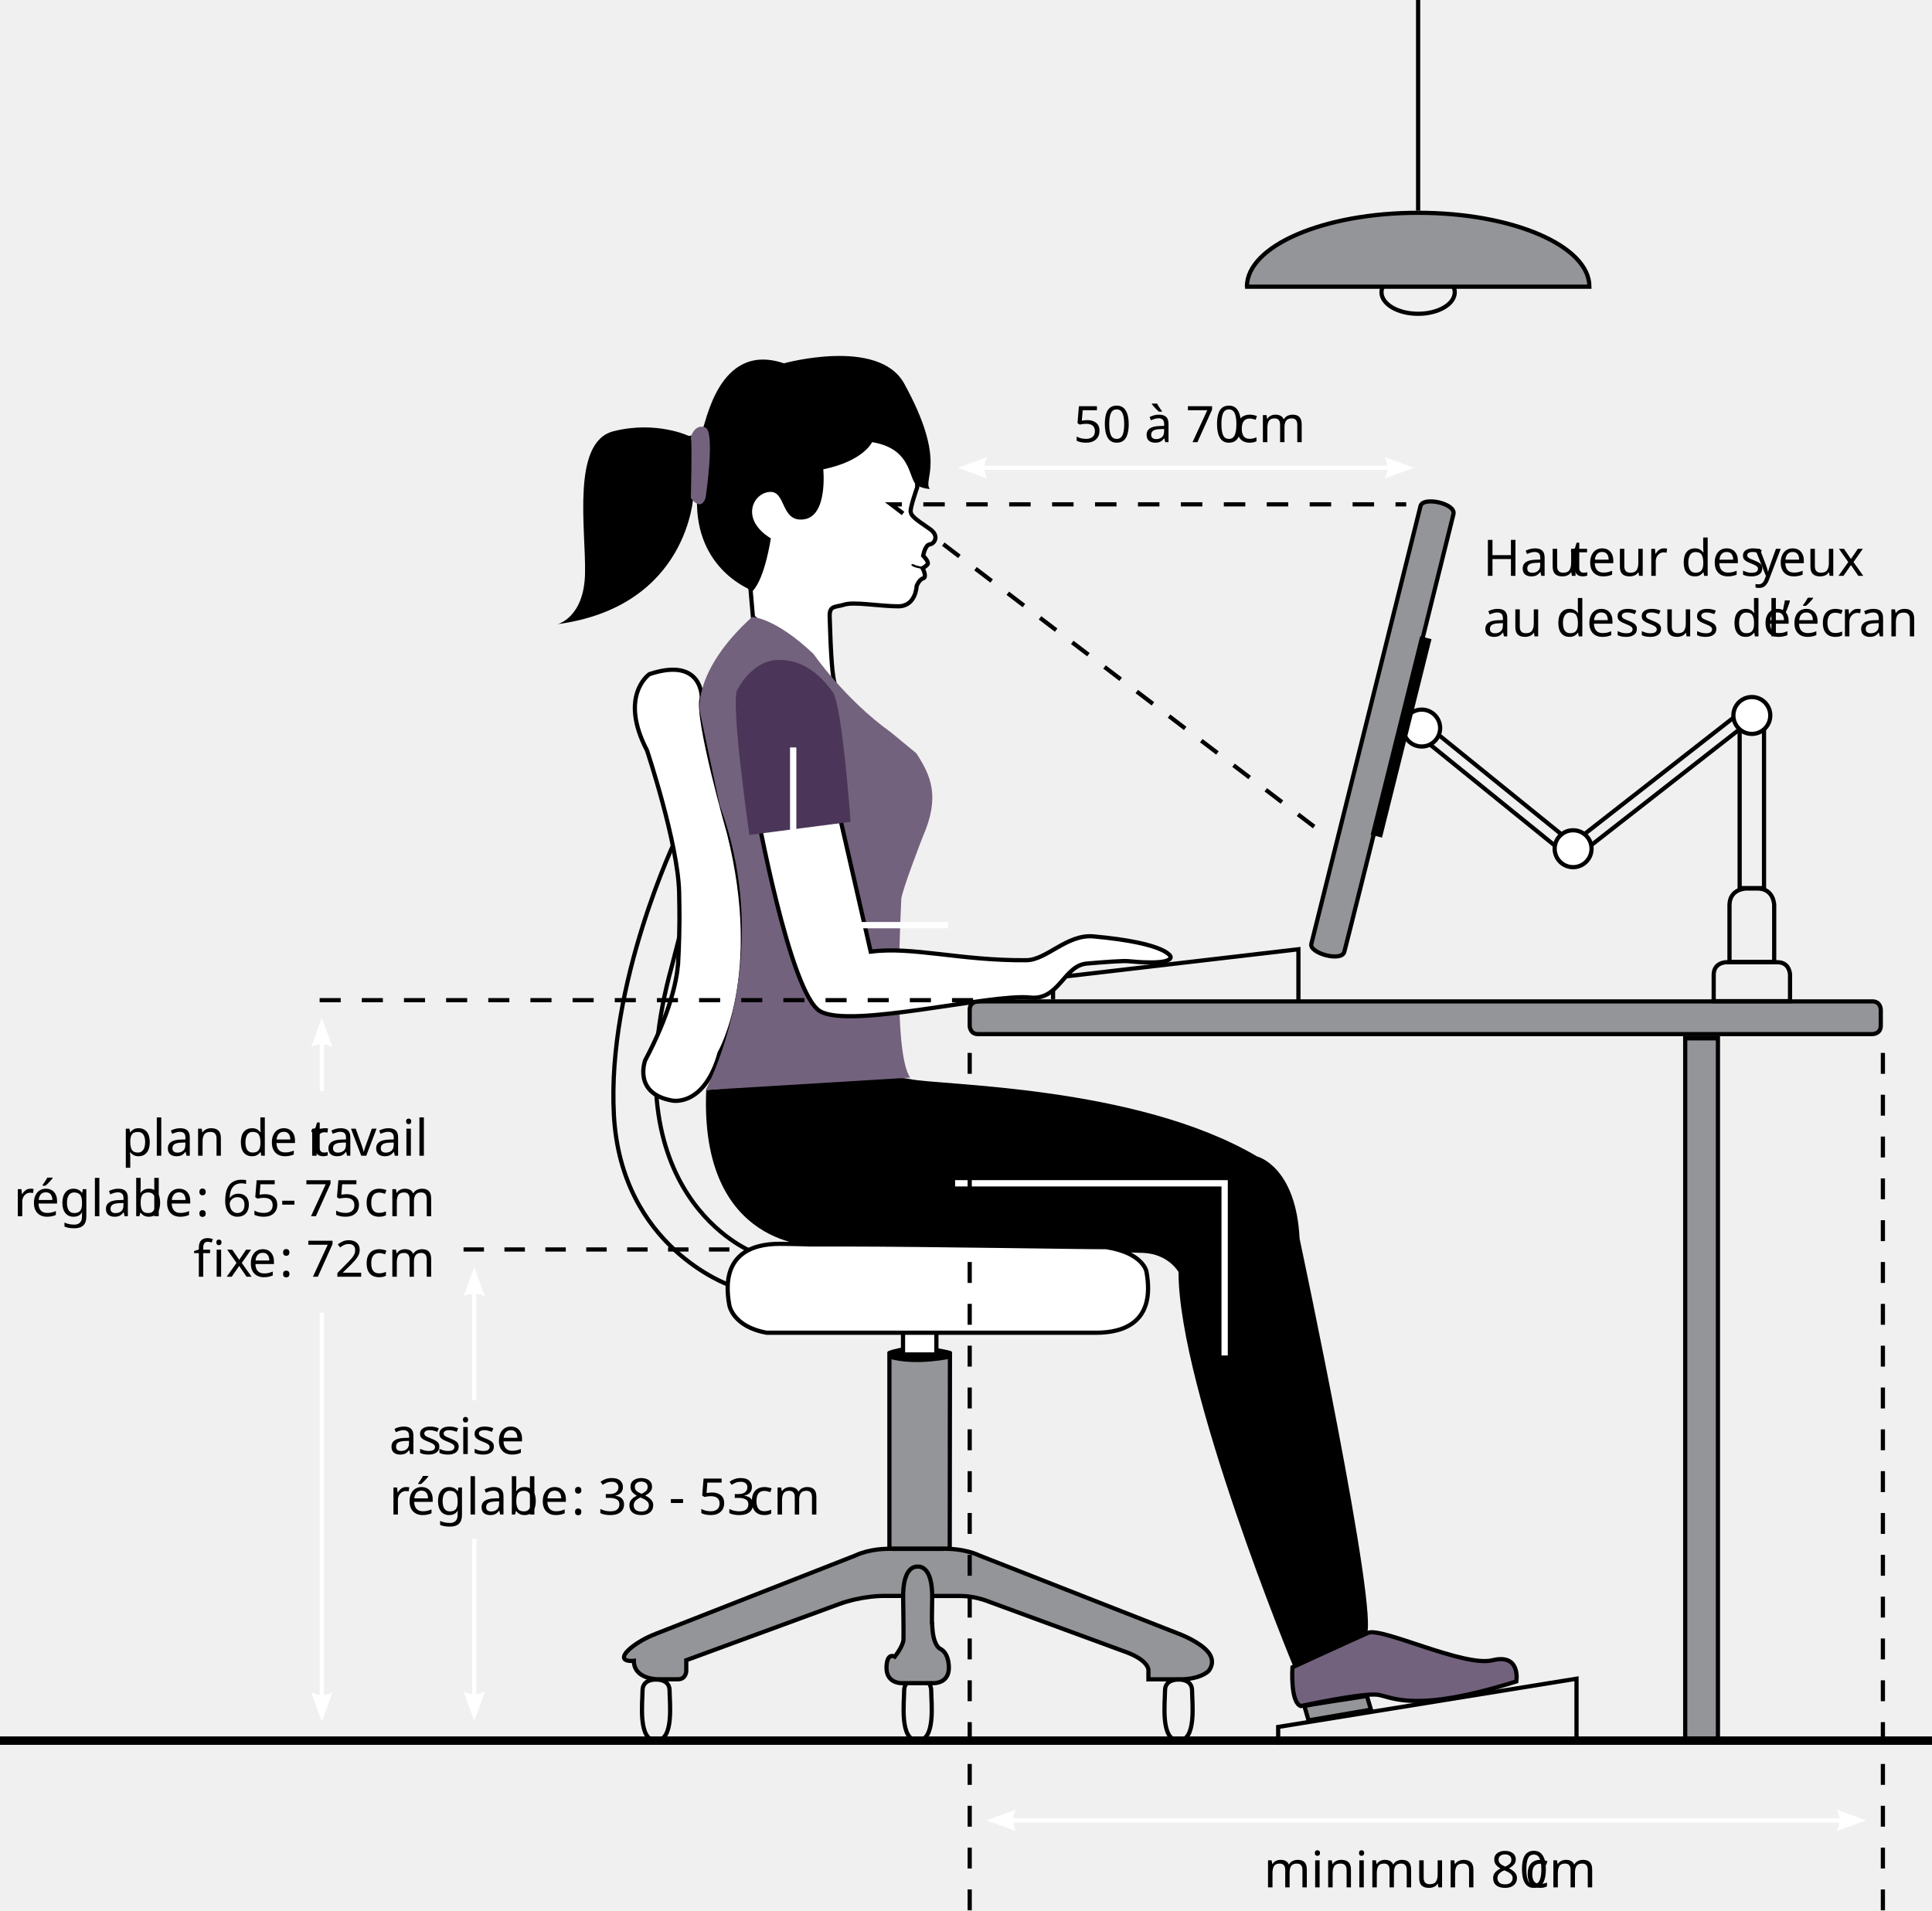
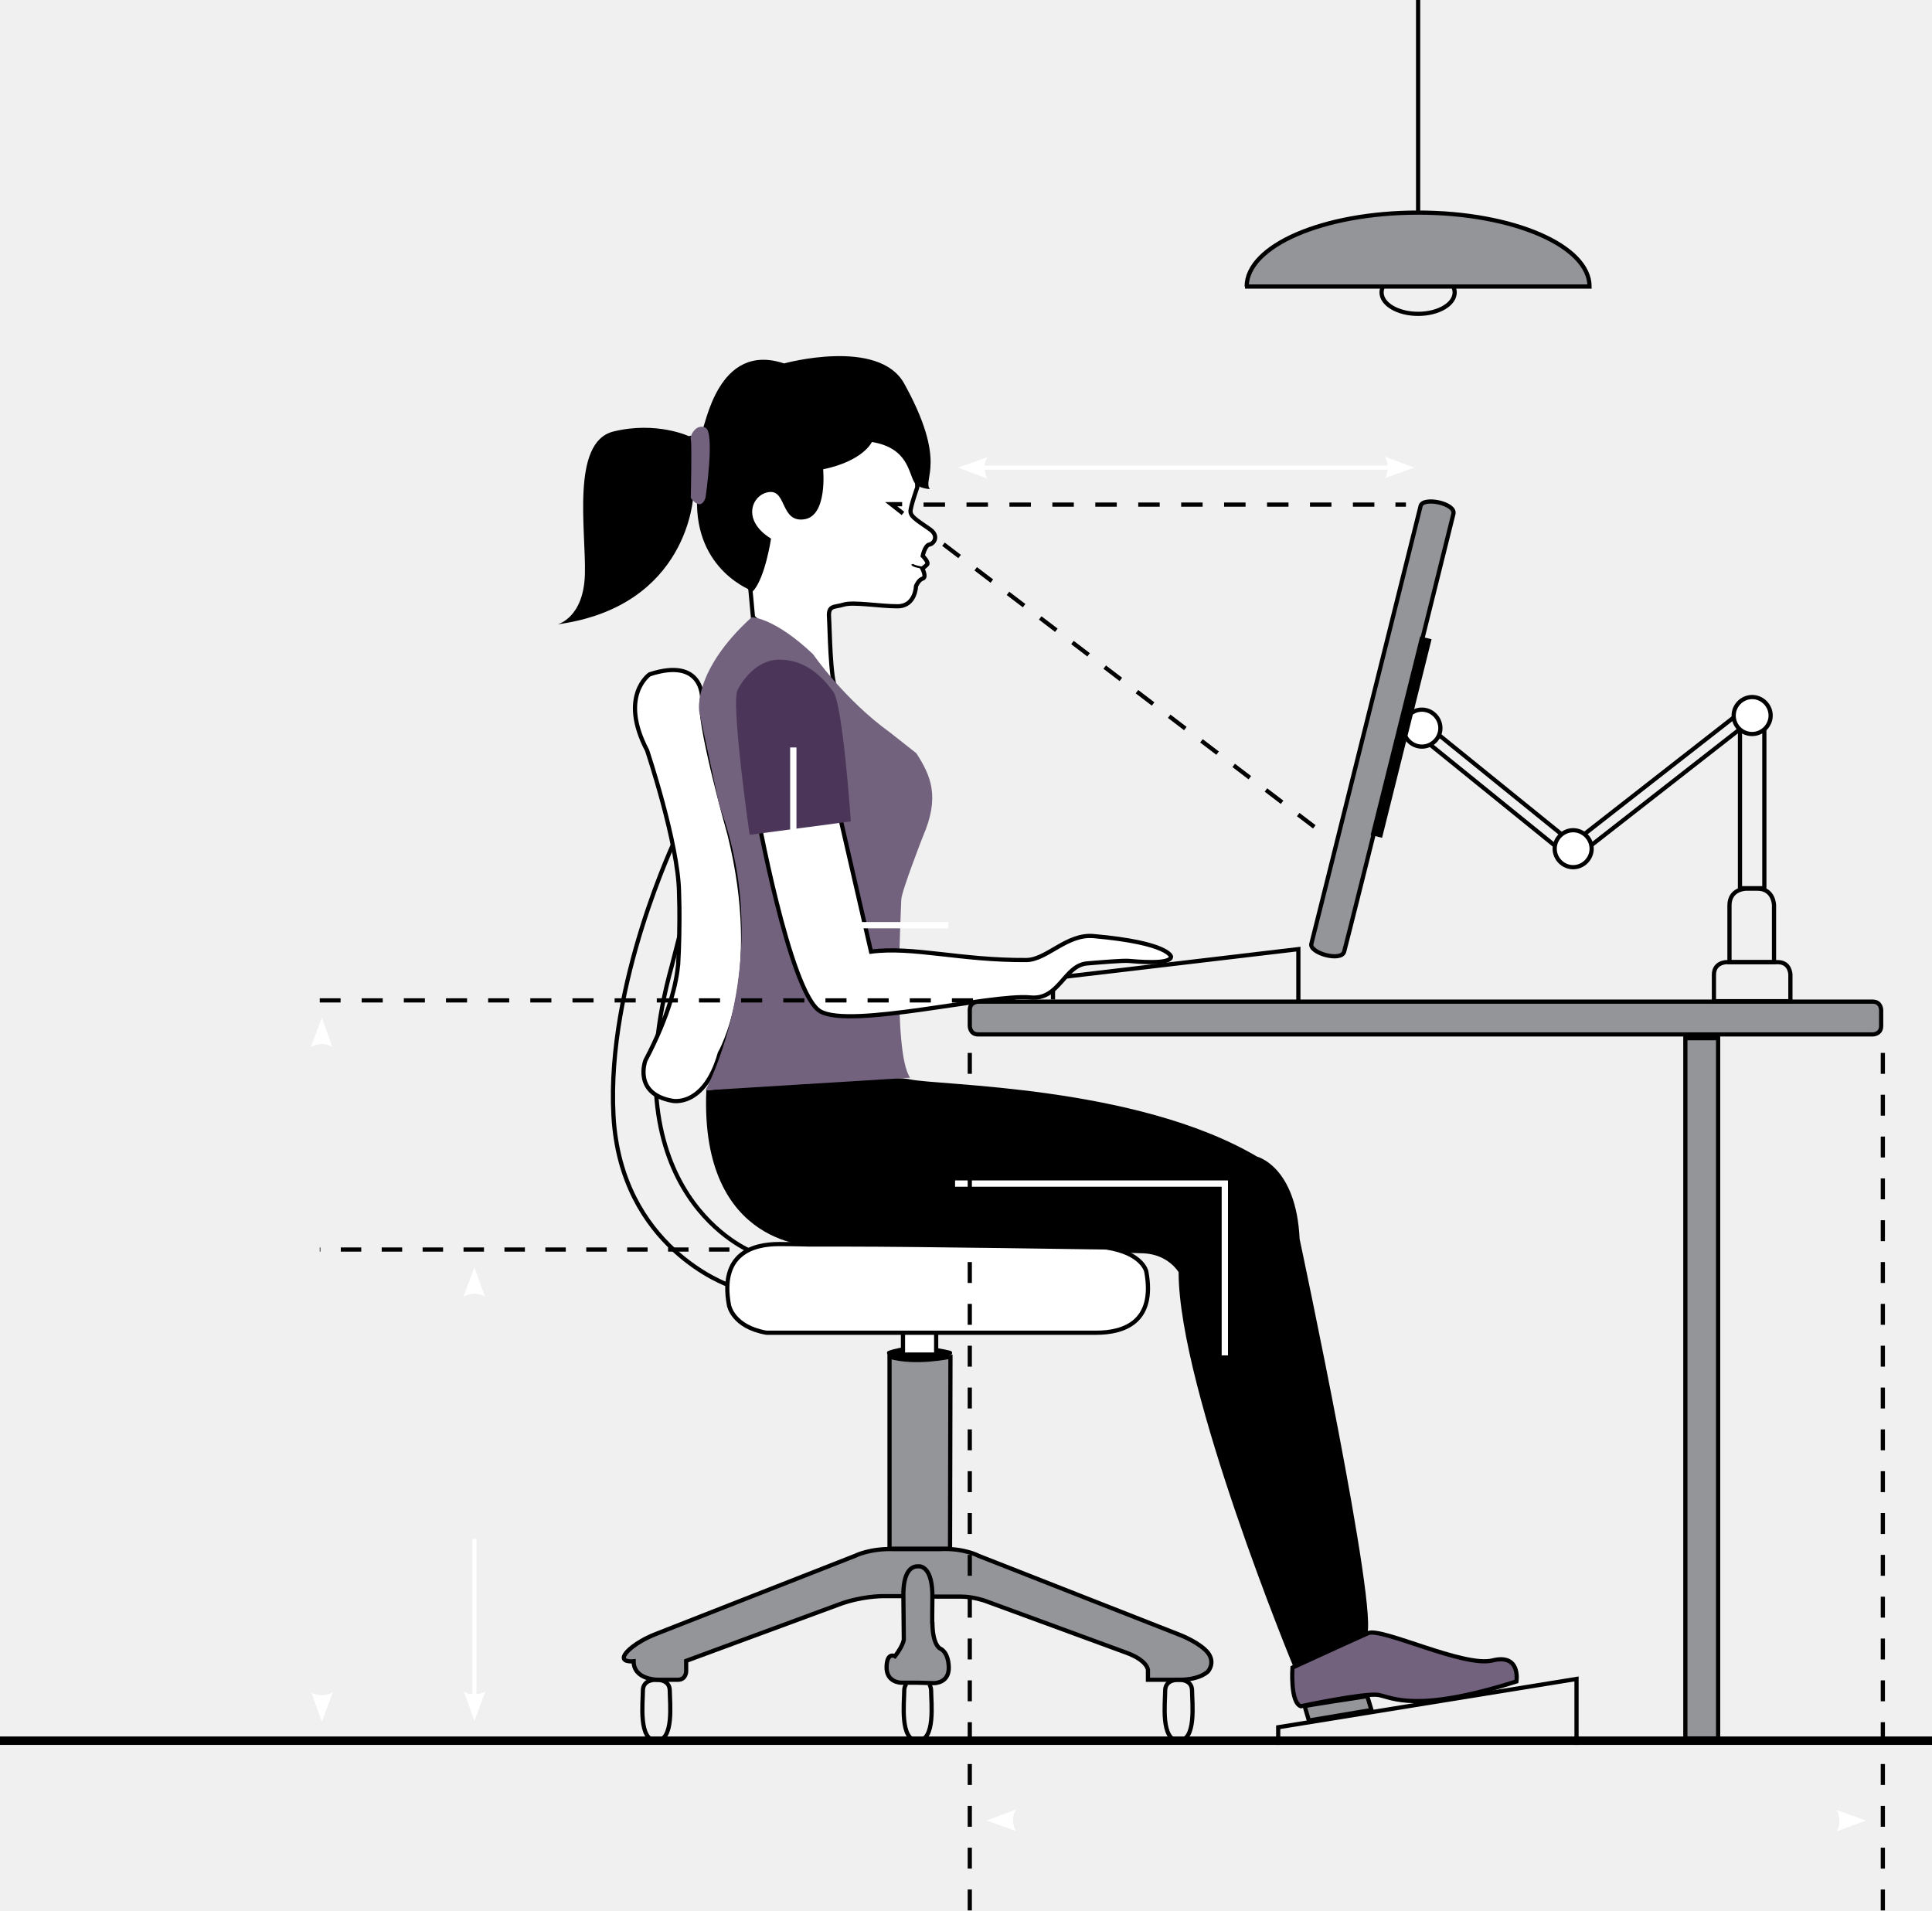
- <svg xmlns="http://www.w3.org/2000/svg" version="1.1" id="Calque_1" x="0px" y="0px" viewBox="0 0 459.84 454.71" style="enable-background:new 0 0 459.84 454.71;" xml:space="preserve">
+ <svg xmlns="http://www.w3.org/2000/svg" version="1.1" id="Calque_1" x="0px" y="0px" viewBox="0 0 459.8 454.7" style="enable-background:new 0 0 459.8 454.7;" xml:space="preserve">
  <style type="text/css">
	.st0{fill:#939598;}
	.st1{fill:none;stroke:#000000;}
	.st2{fill:none;stroke:#000000;stroke-linecap:round;stroke-linejoin:round;}
	.st3{fill:#FFFFFF;}
	.st4{fill:#73627D;}
	.st5{fill:none;stroke:#000000;stroke-width:2;}
	.st6{fill:#4B3659;}
	.st7{fill:none;stroke:#000000;stroke-width:0.5;}
	.st8{font-family:'Signika-Regular';}
	.st9{font-size:12px;}
	.st10{fill:none;stroke:#FFFFFF;stroke-width:1.5;}
	.st11{fill:none;stroke:#000000;stroke-dasharray:5.017,5.017;}
	.st12{fill:none;stroke:#000000;stroke-dasharray:4.978,4.978;}
	.st13{fill:none;stroke:#000000;stroke-dasharray:4.868,4.868;}
	.st14{fill:none;stroke:#FFFFFF;}
	.st15{fill:none;stroke:#000000;stroke-dasharray:4.825,4.825;}
	.st16{fill:none;stroke:#000000;stroke-dasharray:5.109,5.109;}
</style>
  <g>
-     <path class="st0" d="M214.93,379.88h-4.96c0,0-4.96,0-10.28,1.95l-36.35,13.35v2.54c0,0,0,2-2,2h-4.8c0,0-5.67,0-5.67-4.39   c0,0-3.68,0.42-1.84-1.98c0,0,1.84-2.41,7.12-4.48l47.45-18.62c0,0,3.54-1.84,9.21-1.56h5.53h5.53c5.67-0.28,9.21,1.56,9.21,1.56   l48.07,18.87c0,0,4.65,1.83,6.5,4.24c1.84,2.41,0,4.39,0,4.39s-1.84,1.98-6.84,1.98h-7.47v-2.27c0,0,0-2.27-5.32-4.22l-33.53-12.32   c0,0-2.82-1.03-5.82-1.03h-6.81" />
-     <path class="st1" d="M214.93,379.88h-4.96c0,0-4.96,0-10.28,1.95l-36.35,13.35v2.54c0,0,0,2-2,2h-4.8c0,0-5.67,0-5.67-4.39   c0,0-3.68,0.42-1.84-1.98c0,0,1.84-2.41,7.12-4.48l47.45-18.62c0,0,3.54-1.84,9.21-1.56h5.53h5.53c5.67-0.28,9.21,1.56,9.21,1.56   l48.07,18.87c0,0,4.65,1.83,6.5,4.24c1.84,2.41,0,4.39,0,4.39s-1.84,1.98-6.84,1.98h-7.47v-2.27c0,0,0-2.27-5.32-4.22l-33.53-12.32   c0,0-2.82-1.03-5.82-1.03h-6.81" />
-     <path class="st1" d="M159.37,402.41c0,2.83,1.13,11.91-3.22,11.91c-4.35,0-3.22-9.07-3.22-11.91s3.22-2.62,3.22-2.62   S159.37,399.58,159.37,402.41z" />
-     <path class="st1" d="M277.29,402.41c0,2.83-1.13,11.91,3.22,11.91c4.35,0,3.22-9.07,3.22-11.91s-3.22-2.62-3.22-2.62   S277.29,399.58,277.29,402.41z" />
-     <path class="st0" d="M222.3,400.64c0.28,0,3.61-0.07,3.54-3.76c-0.07-3.68-2.02-4.39-2.02-4.39s-1.95-0.71-1.95-6.38   c0,0-0.14,2.83,0-5.67c0.12-7.31-2.69-7.6-3.48-7.54c-0.87-0.04-3.55,0.4-3.43,7.54c0.14,8.5,0.07,9.92,0.07,9.92   s-0.07,1.42-2.05,3.97c0,0-1.91-1.13-1.98,2.55c-0.07,3.68,3.26,3.76,3.54,3.76h3.88H222.3z" />
-     <path class="st1" d="M222.3,400.64c0.28,0,3.61-0.07,3.54-3.76c-0.07-3.68-2.02-4.39-2.02-4.39s-1.95-0.71-1.95-6.38   c0,0-0.14,2.83,0-5.67c0.12-7.31-2.69-7.6-3.48-7.54c-0.87-0.04-3.55,0.4-3.43,7.54c0.14,8.5,0.07,9.92,0.07,9.92   s-0.07,1.42-2.05,3.97c0,0-1.91-1.13-1.98,2.55c-0.07,3.68,3.26,3.76,3.54,3.76h3.88H222.3z" />
-     <path class="st1" d="M215.69,400.82c-0.3,0.38-0.49,0.89-0.49,1.59c0,2.83-1.13,11.91,3.22,11.91c4.35,0,3.22-9.07,3.22-11.91   c0-0.62-0.16-1.1-0.4-1.46" />
-     <path class="st0" d="M211.69,322.9v45.71h14.36l0.05-45.71C226.1,322.9,217.93,324.73,211.69,322.9" />
-     <path class="st1" d="M211.69,322.9v45.71h14.36l0.05-45.71C226.1,322.9,217.93,324.73,211.69,322.9z" />
-     <path d="M226.13,322.05c0,0-8.22,2.33-14.46,0C217.91,319.72,226.13,322.05,226.13,322.05" />
-     <path class="st2" d="M226.13,322.05c0,0-8.22,2.33-14.46,0C217.91,319.72,226.13,322.05,226.13,322.05z" />
+     <path class="st0" d="M214.9,379.9h-5c0,0-5,0-10.3,2l-36.3,13.4v2.5c0,0,0,2-2,2h-4.8c0,0-5.7,0-5.7-4.4c0,0-3.7,0.4-1.8-2   c0,0,1.8-2.4,7.1-4.5l47.4-18.6c0,0,3.5-1.8,9.2-1.6h5.5h5.5c5.7-0.3,9.2,1.6,9.2,1.6l48.1,18.9c0,0,4.6,1.8,6.5,4.2   c1.8,2.4,0,4.4,0,4.4s-1.8,2-6.8,2h-7.5v-2.3c0,0,0-2.3-5.3-4.2l-33.5-12.3c0,0-2.8-1-5.8-1h-6.8" />
+     <path class="st1" d="M214.9,379.9h-5c0,0-5,0-10.3,2l-36.3,13.4v2.5c0,0,0,2-2,2h-4.8c0,0-5.7,0-5.7-4.4c0,0-3.7,0.4-1.8-2   c0,0,1.8-2.4,7.1-4.5l47.4-18.6c0,0,3.5-1.8,9.2-1.6h5.5h5.5c5.7-0.3,9.2,1.6,9.2,1.6l48.1,18.9c0,0,4.6,1.8,6.5,4.2   c1.8,2.4,0,4.4,0,4.4s-1.8,2-6.8,2h-7.5v-2.3c0,0,0-2.3-5.3-4.2l-33.5-12.3c0,0-2.8-1-5.8-1h-6.8" />
+     <path class="st1" d="M159.4,402.4c0,2.8,1.1,11.9-3.2,11.9s-3.2-9.1-3.2-11.9s3.2-2.6,3.2-2.6S159.4,399.6,159.4,402.4z" />
+     <path class="st1" d="M277.3,402.4c0,2.8-1.1,11.9,3.2,11.9s3.2-9.1,3.2-11.9s-3.2-2.6-3.2-2.6S277.3,399.6,277.3,402.4z" />
+     <path class="st0" d="M222.3,400.6c0.3,0,3.6-0.1,3.5-3.8c-0.1-3.7-2-4.4-2-4.4s-1.9-0.7-1.9-6.4c0,0-0.1,2.8,0-5.7   c0.1-7.3-2.7-7.6-3.5-7.5c-0.9,0-3.6,0.4-3.4,7.5c0.1,8.5,0.1,9.9,0.1,9.9s-0.1,1.4-2.1,4c0,0-1.9-1.1-2,2.5   c-0.1,3.7,3.3,3.8,3.5,3.8h3.9L222.3,400.6L222.3,400.6z" />
+     <path class="st1" d="M222.3,400.6c0.3,0,3.6-0.1,3.5-3.8c-0.1-3.7-2-4.4-2-4.4s-1.9-0.7-1.9-6.4c0,0-0.1,2.8,0-5.7   c0.1-7.3-2.7-7.6-3.5-7.5c-0.9,0-3.6,0.4-3.4,7.5c0.1,8.5,0.1,9.9,0.1,9.9s-0.1,1.4-2.1,4c0,0-1.9-1.1-2,2.5   c-0.1,3.7,3.3,3.8,3.5,3.8h3.9L222.3,400.6L222.3,400.6z" />
+     <path class="st1" d="M215.7,400.8c-0.3,0.4-0.5,0.9-0.5,1.6c0,2.8-1.1,11.9,3.2,11.9s3.2-9.1,3.2-11.9c0-0.6-0.2-1.1-0.4-1.5" />
+     <path class="st0" d="M211.7,322.9v45.7h14.4l0.1-45.7C226.1,322.9,217.9,324.7,211.7,322.9" />
+     <path class="st1" d="M211.7,322.9v45.7h14.4l0.1-45.7C226.1,322.9,217.9,324.7,211.7,322.9z" />
+     <path d="M226.1,322c0,0-8.2,2.3-14.5,0C217.9,319.7,226.1,322,226.1,322" />
+     <path class="st2" d="M226.1,322c0,0-8.2,2.3-14.5,0C217.9,319.7,226.1,322,226.1,322z" />
  </g>
-   <rect x="214.93" y="311.21" class="st3" width="7.94" height="11.19" />
-   <rect x="214.93" y="311.21" class="st1" width="7.94" height="11.19" />
+   <rect x="214.9" y="311.2" class="st3" width="7.9" height="11.2" />
+   <rect x="214.9" y="311.2" class="st1" width="7.9" height="11.2" />
  <g>
-     <path class="st1" d="M178.93,297.91c0,0-34.17-13.42-18.99-68.07l4.02-15.62L161,199.44c0,0-16.64,34.64-14.88,66.06   c1.76,31.42,27.49,40.39,27.49,40.39S181.54,307.31,178.93,297.91z" />
-     <path class="st3" d="M161.39,229.47c-0.37,4.27-1.99,11.89-7.83,22.92c0,0-2.98,7.87,6.38,9.57c0,0,7.65,1.71,11.34-11.34   c0,0,10.77-18.14,2.27-52.16c0,0-7.94-27.78-6.52-32.32c0,0,0.28-9.92-12.47-5.67c0,0-7.37,5.1-0.57,18.14   c0,0,7.37,22.11,7.65,33.73c0.06,2.67,0.08,4.81,0.08,6.51C161.69,224.55,161.39,229.47,161.39,229.47" />
-     <path class="st1" d="M161.39,229.47c-0.37,4.27-1.99,11.89-7.83,22.92c0,0-2.98,7.87,6.38,9.57c0,0,7.65,1.71,11.34-11.34   c0,0,10.77-18.14,2.27-52.16c0,0-7.94-27.78-6.52-32.32c0,0,0.28-9.92-12.47-5.67c0,0-7.37,5.1-0.57,18.14   c0,0,7.37,22.11,7.65,33.73c0.06,2.67,0.08,4.81,0.08,6.51C161.69,224.55,161.39,229.47,161.39,229.47z" />
-     <path class="st3" d="M267.65,317.23" />
+     <path class="st1" d="M178.9,297.9c0,0-34.2-13.4-19-68.1l4-15.6l-3-14.8c0,0-16.6,34.6-14.9,66.1s27.5,40.4,27.5,40.4   S181.5,307.3,178.9,297.9z" />
+     <path class="st3" d="M161.4,229.5c-0.4,4.3-2,11.9-7.8,22.9c0,0-3,7.9,6.4,9.6c0,0,7.6,1.7,11.3-11.3c0,0,10.8-18.1,2.3-52.2   c0,0-7.9-27.8-6.5-32.3c0,0,0.3-9.9-12.5-5.7c0,0-7.4,5.1-0.6,18.1c0,0,7.4,22.1,7.6,33.7c0.1,2.7,0.1,4.8,0.1,6.5   C161.7,224.6,161.4,229.5,161.4,229.5" />
+     <path class="st1" d="M161.4,229.5c-0.4,4.3-2,11.9-7.8,22.9c0,0-3,7.9,6.4,9.6c0,0,7.6,1.7,11.3-11.3c0,0,10.8-18.1,2.3-52.2   c0,0-7.9-27.8-6.5-32.3c0,0,0.3-9.9-12.5-5.7c0,0-7.4,5.1-0.6,18.1c0,0,7.4,22.1,7.6,33.7c0.1,2.7,0.1,4.8,0.1,6.5   C161.7,224.6,161.4,229.5,161.4,229.5z" />
+     <path class="st3" d="M267.6,317.2" />
  </g>
-   <path class="st1" d="M267.65,317.23" />
+   <path class="st1" d="M267.6,317.2" />
  <g>
-     <path class="st3" d="M179.21,146.87l-0.57-6.52c0,0-12.19-48.19,25.79-46.2l3.68,8.79c0,0,10.2,1.13,10.2,13.04   c0,0-1.7,4.82-1.56,5.81c0.14,0.99,0.8,1.56,4.54,4.11c2.37,1.62,1.13,3.54,0,3.68c-1.13,0.14-1.56,2.69-1.56,2.69   s1.56,1.56,0.99,2.13c-0.57,0.57-1.13,0.85-1.13,0.85s1.13,2.13,0.14,2.41c-0.99,0.28-1.56,1.84-1.56,1.84s-0.14,4.82-4.39,4.82   c-4.25,0-10.49-1.13-12.76-0.42c-2.27,0.71-3.68,0.14-3.54,2.98c0.14,2.84,0.28,14.88,1.56,16.87c1.27,1.98-10.91-9.21-10.91-9.21   L179.21,146.87z" />
-     <path class="st1" d="M179.21,146.87l-0.57-6.52c0,0-12.19-48.19,25.79-46.2l3.68,8.79c0,0,10.2,1.13,10.2,13.04   c0,0-1.7,4.82-1.56,5.81c0.14,0.99,0.8,1.56,4.54,4.11c2.37,1.62,1.13,3.54,0,3.68c-1.13,0.14-1.56,2.69-1.56,2.69   s1.56,1.56,0.99,2.13c-0.57,0.57-1.13,0.85-1.13,0.85s1.13,2.13,0.14,2.41c-0.99,0.28-1.56,1.84-1.56,1.84s-0.14,4.82-4.39,4.82   c-4.25,0-10.49-1.13-12.76-0.42c-2.27,0.71-3.68,0.14-3.54,2.98c0.14,2.84,0.28,14.88,1.56,16.87c1.27,1.98-10.91-9.21-10.91-9.21   L179.21,146.87z" />
-     <path d="M132.72,148.57c0,0,6.24-1.53,6.52-11.91c0.28-10.37-3.4-31.46,6.8-34.02s17.91,1.13,17.91,1.13s2.15-0.23,3.07-1.13   c0.92-0.9,3.68-21.54,19.56-16.16c0,0,22.54-6.24,28.63,4.82c10.38,18.83,4.32,22.72,6.1,25.09c0,0-2.83-0.14-3.68-1.56   c-1.4-2.34-1.49-8.17-10.06-9.59c0,0-1.98,4.48-11.62,6.47c0,0,1.13,11.05-4.54,11.9c-5.67,0.85-4.23-6.8-8.22-6.52   c-3.99,0.28-7.09,6.52,0.28,11.06c0,0-1.37,9.35-4.27,12.47c0,0-13.87-4.82-13.3-22.11l-0.85-0.57   C165.04,117.95,163.96,144.32,132.72,148.57" />
-     <path class="st4" d="M167.94,118.52c0,0,2.33-15.59,0-16.72c-2.33-1.13-3.75,1.98-3.47,2.83c0.28,0.85-0.04,13.89-0.04,13.89   S166.71,121.92,167.94,118.52" />
-     <path class="st0" d="M232.8,238.36c0,0-2,0-2,2v3.79c0,0,0,2,2,2h212.85c0,0,2,0,2-2v-3.79c0,0,0-2-2-2H232.8z" />
-     <path class="st1" d="M232.8,238.36c0,0-2,0-2,2v3.79c0,0,0,2,2,2h212.85c0,0,2,0,2-2v-3.79c0,0,0-2-2-2H232.8z" />
+     <path class="st3" d="M179.2,146.9l-0.6-6.5c0,0-12.2-48.2,25.8-46.2l3.7,8.8c0,0,10.2,1.1,10.2,13c0,0-1.7,4.8-1.6,5.8   s0.8,1.6,4.5,4.1c2.4,1.6,1.1,3.5,0,3.7s-1.6,2.7-1.6,2.7s1.6,1.6,1,2.1c-0.6,0.6-1.1,0.9-1.1,0.9s1.1,2.1,0.1,2.4   s-1.6,1.8-1.6,1.8s-0.1,4.8-4.4,4.8s-10.5-1.1-12.8-0.4c-2.3,0.7-3.7,0.1-3.5,3s0.3,14.9,1.6,16.9c1.3,2-10.9-9.2-10.9-9.2   L179.2,146.9z" />
+     <path class="st1" d="M179.2,146.9l-0.6-6.5c0,0-12.2-48.2,25.8-46.2l3.7,8.8c0,0,10.2,1.1,10.2,13c0,0-1.7,4.8-1.6,5.8   s0.8,1.6,4.5,4.1c2.4,1.6,1.1,3.5,0,3.7s-1.6,2.7-1.6,2.7s1.6,1.6,1,2.1c-0.6,0.6-1.1,0.9-1.1,0.9s1.1,2.1,0.1,2.4   s-1.6,1.8-1.6,1.8s-0.1,4.8-4.4,4.8s-10.5-1.1-12.8-0.4c-2.3,0.7-3.7,0.1-3.5,3s0.3,14.9,1.6,16.9c1.3,2-10.9-9.2-10.9-9.2   L179.2,146.9z" />
+     <path d="M132.7,148.6c0,0,6.2-1.5,6.5-11.9c0.3-10.4-3.4-31.5,6.8-34s17.9,1.1,17.9,1.1s2.1-0.2,3.1-1.1   c0.9-0.9,3.7-21.5,19.6-16.2c0,0,22.5-6.2,28.6,4.8c10.4,18.8,4.3,22.7,6.1,25.1c0,0-2.8-0.1-3.7-1.6c-1.4-2.3-1.5-8.2-10.1-9.6   c0,0-2,4.5-11.6,6.5c0,0,1.1,11.1-4.5,11.9s-4.2-6.8-8.2-6.5c-4,0.3-7.1,6.5,0.3,11.1c0,0-1.4,9.4-4.3,12.5c0,0-13.9-4.8-13.3-22.1   l-0.9-0.6C165,117.9,164,144.3,132.7,148.6" />
+     <path class="st4" d="M167.9,118.5c0,0,2.3-15.6,0-16.7s-3.8,2-3.5,2.8s0,13.9,0,13.9S166.7,121.9,167.9,118.5" />
+     <path class="st0" d="M232.8,238.4c0,0-2,0-2,2v3.8c0,0,0,2,2,2h212.9c0,0,2,0,2-2v-3.8c0,0,0-2-2-2H232.8z" />
+     <path class="st1" d="M232.8,238.4c0,0-2,0-2,2v3.8c0,0,0,2,2,2h212.9c0,0,2,0,2-2v-3.8c0,0,0-2-2-2H232.8z" />
  </g>
-   <rect x="401.1" y="247.15" class="st0" width="7.79" height="166.67" />
-   <rect x="401.1" y="247.15" class="st1" width="7.79" height="166.67" />
-   <line class="st5" x1="0" y1="414.32" x2="459.84" y2="414.32" />
-   <polyline class="st1" points="250.64,237.86 250.64,232.76 309.04,225.95 309.04,238.43 " />
-   <polyline class="st1" points="304.22,415.32 304.22,411.06 375.23,399.58 375.23,415.32 " />
+   <rect x="401.1" y="247.1" class="st0" width="7.8" height="166.7" />
+   <rect x="401.1" y="247.1" class="st1" width="7.8" height="166.7" />
+   <line class="st5" x1="0" y1="414.3" x2="459.8" y2="414.3" />
+   <polyline class="st1" points="250.6,237.9 250.6,232.8 309,225.9 309,238.4 " />
+   <polyline class="st1" points="304.2,415.3 304.2,411.1 375.2,399.6 375.2,415.3 " />
  <g>
-     <path d="M168.09,259.47c0,0,41.81-4.15,48.54-2.62c6.74,1.53,53.75,1.42,82.58,18.42c0,0,9.26,2.27,10.11,19.56   c0,0,19.28,90.43,15.87,94.39l-17.29,7.63c0,0-27.4-66.3-27.4-94.08c0,0-2.37-4.25-8.32-4.54c-5.95-0.28-77.95-1.7-77.95-1.7   S166.46,297.41,168.09,259.47" />
-     <path class="st4" d="M218.12,179.32c3.43,5.33,5.73,10.27,1.49,19.91c0,0-5.1,13.11-5.1,14.88c0,1.77-2.13,36.38,2.13,42.39   l-48.69,2.96c0,0,16.94-30.97,3.34-67.82l-4.75-22.39c0,0-1.62-9.64,12.46-22.39c0,0,5.33,0,14.62,8.79c0,0,7.44,10.8,18.44,18.68" />
-     <path class="st3" d="M179.92,191.94c0,0,8.03,44.5,15.26,48.76c7.23,4.25,40.72-4.25,50-3.26c6.9,0.74,8.01-7.6,13.46-8.08   c3.65-0.32,8.52-0.7,9.94-0.57c1.42,0.14,9.99,0.99,10.06-1c0,0-0.4-3.26-18.36-4.9c-6.35-0.58-11.14,5.63-16.01,5.67   c-15.79,0.13-27.09-3.34-37.03-2.04l-7.76-33.87L179.92,191.94z" />
-     <path class="st1" d="M179.92,191.94c0,0,8.03,44.5,15.26,48.76c7.23,4.25,40.72-4.25,50-3.26c6.9,0.74,8.01-7.6,13.46-8.08   c3.65-0.32,8.52-0.7,9.94-0.57c1.42,0.14,9.99,0.99,10.06-1c0,0-0.4-3.26-18.36-4.9c-6.35-0.58-11.14,5.63-16.01,5.67   c-15.79,0.13-27.09-3.34-37.03-2.04l-7.76-33.87L179.92,191.94z" />
-     <path class="st6" d="M178.36,198.74c0,0-4.62-32.03-2.84-34.58c0,0,3.4-7.09,9.92-7.09c6.52,0,10.49,4.54,12.76,7.65   c2.27,3.12,4.25,30.9,4.25,30.9L178.36,198.74z" />
-     <path class="st4" d="M307.62,396.86c0,0-0.57,8.26,1.98,9.23c0,0,15.02-3.25,18.43-2.68c3.4,0.57,8.85,4.4,32.88-3.18   c0,0,1.13-6.71-5.67-5.04c-6.8,1.68-26.41-7.94-29.64-6.52C322.36,390.08,307.62,396.86,307.62,396.86" />
-     <path class="st1" d="M307.62,396.86c0,0-0.57,8.26,1.98,9.23c0,0,15.02-3.25,18.43-2.68c3.4,0.57,8.85,4.4,32.88-3.18   c0,0,1.13-6.71-5.67-5.04c-6.8,1.68-26.41-7.94-29.64-6.52C322.36,390.08,307.62,396.86,307.62,396.86z" />
-     <path class="st0" d="M310.46,406.09l0.99,3.41l14.86-2.55l-0.97-3.26C325.34,403.69,309.46,406.09,310.46,406.09" />
-     <path class="st1" d="M310.46,406.09l0.99,3.41l14.86-2.55l-0.97-3.26C325.34,403.69,309.46,406.09,310.46,406.09z" />
+     <path d="M168.1,259.5c0,0,41.8-4.1,48.5-2.6c6.7,1.5,53.8,1.4,82.6,18.4c0,0,9.3,2.3,10.1,19.6c0,0,19.3,90.4,15.9,94.4l-17.3,7.6   c0,0-27.4-66.3-27.4-94.1c0,0-2.4-4.2-8.3-4.5c-6-0.3-77.9-1.7-77.9-1.7S166.5,297.4,168.1,259.5" />
+     <path class="st4" d="M218.1,179.3c3.4,5.3,5.7,10.3,1.5,19.9c0,0-5.1,13.1-5.1,14.9s-2.1,36.4,2.1,42.4l-48.7,3   c0,0,16.9-31,3.3-67.8l-4.8-22.4c0,0-1.6-9.6,12.5-22.4c0,0,5.3,0,14.6,8.8c0,0,7.4,10.8,18.4,18.7" />
+     <path class="st3" d="M179.9,191.9c0,0,8,44.5,15.3,48.8c7.2,4.2,40.7-4.2,50-3.3c6.9,0.7,8-7.6,13.5-8.1c3.6-0.3,8.5-0.7,9.9-0.6   c1.4,0.1,10,1,10.1-1c0,0-0.4-3.3-18.4-4.9c-6.4-0.6-11.1,5.6-16,5.7c-15.8,0.1-27.1-3.3-37-2l-7.8-33.9L179.9,191.9z" />
+     <path class="st1" d="M179.9,191.9c0,0,8,44.5,15.3,48.8c7.2,4.2,40.7-4.2,50-3.3c6.9,0.7,8-7.6,13.5-8.1c3.6-0.3,8.5-0.7,9.9-0.6   c1.4,0.1,10,1,10.1-1c0,0-0.4-3.3-18.4-4.9c-6.4-0.6-11.1,5.6-16,5.7c-15.8,0.1-27.1-3.3-37-2l-7.8-33.9L179.9,191.9z" />
+     <path class="st6" d="M178.4,198.7c0,0-4.6-32-2.8-34.6c0,0,3.4-7.1,9.9-7.1s10.5,4.5,12.8,7.6c2.3,3.1,4.2,30.9,4.2,30.9   L178.4,198.7z" />
+     <path class="st4" d="M307.6,396.9c0,0-0.6,8.3,2,9.2c0,0,15-3.2,18.4-2.7c3.4,0.6,8.9,4.4,32.9-3.2c0,0,1.1-6.7-5.7-5   c-6.8,1.7-26.4-7.9-29.6-6.5C322.4,390.1,307.6,396.9,307.6,396.9" />
+     <path class="st1" d="M307.6,396.9c0,0-0.6,8.3,2,9.2c0,0,15-3.2,18.4-2.7c3.4,0.6,8.9,4.4,32.9-3.2c0,0,1.1-6.7-5.7-5   c-6.8,1.7-26.4-7.9-29.6-6.5C322.4,390.1,307.6,396.9,307.6,396.9z" />
+     <path class="st0" d="M310.5,406.1l1,3.4l14.9-2.5l-1-3.3C325.3,403.7,309.5,406.1,310.5,406.1" />
+     <path class="st1" d="M310.5,406.1l1,3.4l14.9-2.5l-1-3.3C325.3,403.7,309.5,406.1,310.5,406.1z" />
  </g>
-   <rect x="354.91" y="168.23" transform="matrix(0.6293 -0.7771 0.7771 0.6293 -14.1643 346.7838)" class="st1" width="3.07" height="40.02" />
+   <rect x="354.9" y="168.2" transform="matrix(0.6293 -0.7771 0.7771 0.6293 -14.1791 346.772)" class="st1" width="3.1" height="40" />
  <g>
-     <path class="st3" d="M338.38,177.69c2.43,0,4.39-1.97,4.39-4.39c0-2.43-1.97-4.39-4.39-4.39c-2.43,0-4.39,1.97-4.39,4.39   C333.99,175.73,335.95,177.69,338.38,177.69" />
-     <path class="st1" d="M338.38,177.69c2.43,0,4.39-1.97,4.39-4.39c0-2.43-1.97-4.39-4.39-4.39c-2.43,0-4.39,1.97-4.39,4.39   C333.99,175.73,335.95,177.69,338.38,177.69z" />
+     <path class="st3" d="M338.4,177.7c2.4,0,4.4-2,4.4-4.4c0-2.4-2-4.4-4.4-4.4c-2.4,0-4.4,2-4.4,4.4C334,175.7,336,177.7,338.4,177.7" />
+     <path class="st1" d="M338.4,177.7c2.4,0,4.4-2,4.4-4.4c0-2.4-2-4.4-4.4-4.4c-2.4,0-4.4,2-4.4,4.4C334,175.7,336,177.7,338.4,177.7z   " />
  </g>
-   <rect x="372.51" y="183.83" transform="matrix(0.788 -0.6157 0.6157 0.788 -30.0708 283.4041)" class="st1" width="47.87" height="3.07" />
-   <rect x="414.06" y="174.01" class="st1" width="5.8" height="37.38" />
+   <rect x="372.5" y="183.8" transform="matrix(0.788 -0.6157 0.6157 0.788 -30.0834 283.3978)" class="st1" width="47.9" height="3.1" />
+   <rect x="414.1" y="174" class="st1" width="5.8" height="37.4" />
  <g>
-     <path class="st1" d="M415.64,211.49c0,0-4,0-4,4v13.46h10.64v-13.46c0,0,0-4-4-4H415.64z" />
-     <path class="st1" d="M410.88,229.04c0,0-3,0-3,3v6.26h18.17v-6.26c0,0,0-3-3-3H410.88z" />
-     <path class="st3" d="M416.96,174.69c2.43,0,4.39-1.97,4.39-4.39c0-2.43-1.97-4.39-4.39-4.39c-2.43,0-4.39,1.97-4.39,4.39   C412.57,172.72,414.53,174.69,416.96,174.69" />
-     <path class="st1" d="M416.96,174.69c2.43,0,4.39-1.97,4.39-4.39c0-2.43-1.97-4.39-4.39-4.39c-2.43,0-4.39,1.97-4.39,4.39   C412.57,172.72,414.53,174.69,416.96,174.69z" />
-     <path class="st3" d="M374.42,206.41c2.43,0,4.39-1.97,4.39-4.39c0-2.43-1.97-4.39-4.39-4.39c-2.43,0-4.39,1.97-4.39,4.39   C370.03,204.44,371.99,206.41,374.42,206.41" />
-     <path class="st1" d="M374.42,206.41c2.43,0,4.39-1.97,4.39-4.39c0-2.43-1.97-4.39-4.39-4.39c-2.43,0-4.39,1.97-4.39,4.39   C370.03,204.44,371.99,206.41,374.42,206.41z" />
-     <path class="st0" d="M338.11,120.42c-0.59,2.28-25.41,102.01-25.99,104.23c-0.57,2.22,7.13,4.38,7.83,1.95   c0.7-2.42,25.38-101.67,25.99-104.23C346.54,119.82,338.7,118.15,338.11,120.42" />
-     <path class="st1" d="M338.11,120.42c-0.59,2.28-25.41,102.01-25.99,104.23c-0.57,2.22,7.13,4.38,7.83,1.95   c0.7-2.42,25.38-101.67,25.99-104.23C346.54,119.82,338.7,118.15,338.11,120.42z" />
+     <path class="st1" d="M415.6,211.5c0,0-4,0-4,4V229h10.6v-13.5c0,0,0-4-4-4H415.6z" />
+     <path class="st1" d="M410.9,229c0,0-3,0-3,3v6.3h18.2V232c0,0,0-3-3-3H410.9z" />
+     <path class="st3" d="M417,174.7c2.4,0,4.4-2,4.4-4.4c0-2.4-2-4.4-4.4-4.4c-2.4,0-4.4,2-4.4,4.4C412.6,172.7,414.5,174.7,417,174.7" />
+     <path class="st1" d="M417,174.7c2.4,0,4.4-2,4.4-4.4c0-2.4-2-4.4-4.4-4.4c-2.4,0-4.4,2-4.4,4.4C412.6,172.7,414.5,174.7,417,174.7z   " />
+     <path class="st3" d="M374.4,206.4c2.4,0,4.4-2,4.4-4.4c0-2.4-2-4.4-4.4-4.4c-2.4,0-4.4,2-4.4,4.4S372,206.4,374.4,206.4" />
+     <path class="st1" d="M374.4,206.4c2.4,0,4.4-2,4.4-4.4c0-2.4-2-4.4-4.4-4.4c-2.4,0-4.4,2-4.4,4.4S372,206.4,374.4,206.4z" />
+     <path class="st0" d="M338.1,120.4c-0.6,2.3-25.4,102-26,104.2c-0.6,2.2,7.1,4.4,7.8,1.9c0.7-2.4,25.4-101.7,26-104.2   C346.5,119.8,338.7,118.2,338.1,120.4" />
+     <path class="st1" d="M338.1,120.4c-0.6,2.3-25.4,102-26,104.2c-0.6,2.2,7.1,4.4,7.8,1.9c0.7-2.4,25.4-101.7,26-104.2   C346.5,119.8,338.7,118.2,338.1,120.4z" />
  </g>
-   <rect x="309.15" y="174.03" transform="matrix(0.2419 -0.9703 0.9703 0.2419 82.5958 456.5664)" width="48.68" height="2.78" />
+   <rect x="309.1" y="174" transform="matrix(0.2419 -0.9703 0.9703 0.2419 82.6033 456.5554)" width="48.7" height="2.8" />
  <g>
-     <path class="st7" d="M219.48,135.14c0,0-2.2-0.29-2.38-0.83" />
+     <path class="st7" d="M219.5,135.1c0,0-2.2-0.3-2.4-0.8" />
  </g>
-   <text transform="matrix(1 0 0 1 92.6293 346.1072)">
-     <tspan x="0" y="0" class="st8 st9">as</tspan>
-     <tspan x="11.34" y="0" class="st8 st9">s</tspan>
-     <tspan x="16.62" y="0" class="st8 st9">ise</tspan>
-   </text>
-   <text transform="matrix(1 0 0 1 92.6293 360.5067)">
-     <tspan x="0" y="0" class="st8 st9">r</tspan>
-     <tspan x="4.2" y="0" class="st8 st9">églab</tspan>
-     <tspan x="32.48" y="0" class="st8 st9">l</tspan>
-     <tspan x="35.9" y="0" class="st8 st9">e</tspan>
-   </text>
-   <text transform="matrix(1 0 0 1 134.5097 360.5067)" class="st8 st9"> </text>
-   <text transform="matrix(1 0 0 1 136.0097 360.5067)" class="st8 st9">: 38 - 53</text>
  <text transform="matrix(1 0 0 1 176.7977 360.5067)" class="st8 st9"> </text>
-   <text transform="matrix(1 0 0 1 178.2977 360.5067)" class="st8 st9">cm</text>
-   <text transform="matrix(1 0 0 1 300.7899 449.2449)" class="st8 st9">minimun 80</text>
-   <text transform="matrix(1 0 0 1 361.4491 449.2449)" class="st8 st9"> </text>
-   <text transform="matrix(1 0 0 1 362.9491 449.2449)" class="st8 st9">cm</text>
-   <text transform="matrix(1 0 0 1 352.9794 137.0721)">
-     <tspan x="0" y="0" class="st8 st9">Hau</tspan>
-     <tspan x="20.75" y="0" class="st8 st9">t</tspan>
-     <tspan x="24.85" y="0" class="st8 st9">eur des </tspan>
-     <tspan x="64.73" y="0" class="st8 st9">y</tspan>
-     <tspan x="70.2" y="0" class="st8 st9">eux </tspan>
-   </text>
-   <text transform="matrix(1 0 0 1 352.9794 151.472)">
-     <tspan x="0" y="0" class="st8 st9">au dessus de </tspan>
-     <tspan x="67.62" y="0" class="st8 st9">l</tspan>
-     <tspan x="71.09" y="0" class="st8 st9">’</tspan>
-     <tspan x="73.46" y="0" class="st8 st9">éc</tspan>
-     <tspan x="85.12" y="0" class="st8 st9">r</tspan>
-     <tspan x="89.45" y="0" class="st8 st9">an</tspan>
-   </text>
-   <text transform="matrix(1 0 0 1 28.9271 275.0926)">
-     <tspan x="0" y="0" class="st8 st9">plan de t</tspan>
-     <tspan x="44.36" y="0" class="st8 st9">r</tspan>
-     <tspan x="48.69" y="0" class="st8 st9">a</tspan>
-     <tspan x="54.61" y="0" class="st8 st9">v</tspan>
-     <tspan x="60.06" y="0" class="st8 st9">ail</tspan>
-   </text>
-   <text transform="matrix(1 0 0 1 3.2225 289.493)">
-     <tspan x="0" y="0" class="st8 st9">r</tspan>
-     <tspan x="4.2" y="0" class="st8 st9">églab</tspan>
-     <tspan x="32.48" y="0" class="st8 st9">l</tspan>
-     <tspan x="35.9" y="0" class="st8 st9">e</tspan>
-   </text>
-   <text transform="matrix(1 0 0 1 45.1029 289.493)" class="st8 st9"> </text>
-   <text transform="matrix(1 0 0 1 46.6029 289.493)" class="st8 st9">: 65</text>
-   <text transform="matrix(1 0 0 1 65.1908 289.493)" class="st8 st9"> </text>
-   <text transform="matrix(1 0 0 1 66.6908 289.493)" class="st8 st9">-</text>
-   <text transform="matrix(1 0 0 1 70.891 289.493)" class="st8 st9"> </text>
-   <text transform="matrix(1 0 0 1 72.391 289.493)" class="st8 st9">75</text>
-   <text transform="matrix(1 0 0 1 85.1107 289.493)" class="st8 st9"> </text>
-   <text transform="matrix(1 0 0 1 86.6107 289.493)" class="st8 st9">cm</text>
-   <text transform="matrix(1 0 0 1 46.0145 303.8934)">
-     <tspan x="0" y="0" class="st8 st9">f</tspan>
-     <tspan x="4.54" y="0" class="st8 st9">i</tspan>
-     <tspan x="7.73" y="0" class="st8 st9">x</tspan>
-     <tspan x="13.03" y="0" class="st8 st9">e</tspan>
-   </text>
-   <text transform="matrix(1 0 0 1 65.0224 303.8934)" class="st8 st9"> </text>
-   <text transform="matrix(1 0 0 1 66.5224 303.8934)" class="st8 st9">: 72</text>
-   <text transform="matrix(1 0 0 1 85.1102 303.8934)" class="st8 st9"> </text>
-   <text transform="matrix(1 0 0 1 86.6102 303.8934)" class="st8 st9">cm</text>
-   <text transform="matrix(1 0 0 1 255.5067 105.2498)" class="st8 st9">50 à 70</text>
-   <text transform="matrix(1 0 0 1 292.3104 105.2498)" class="st8 st9"> </text>
-   <text transform="matrix(1 0 0 1 293.8104 105.2498)" class="st8 st9">cm</text>
  <g>
-     <path class="st3" d="M234.14,317.09" />
+     <path class="st3" d="M234.1,317.1" />
  </g>
-   <path class="st1" d="M234.14,317.09" />
+   <path class="st1" d="M234.1,317.1" />
  <g>
-     <path class="st3" d="M200.99,296.21h-8.46c0,0-3.23-0.14-7.05-0.14c-6.29,0.01-14.18,2.34-11.88,14.64c0,0,0.85,5.1,8.9,6.52h71.81   c0,0,2.84,0,6.66,0c6.29-0.01,14.18-2.34,11.88-14.64c0,0-0.85-4.39-9.6-5.74C261.04,296.92,219.29,296.21,200.99,296.21" />
-     <path class="st1" d="M200.99,296.21h-8.46c0,0-3.23-0.14-7.05-0.14c-6.29,0.01-14.18,2.34-11.88,14.64c0,0,0.85,5.1,8.9,6.52h71.81   c0,0,2.84,0,6.66,0c6.29-0.01,14.18-2.34,11.88-14.64c0,0-0.85-4.39-9.6-5.74C261.04,296.92,219.29,296.21,200.99,296.21z" />
-     <ellipse class="st1" cx="337.53" cy="69.56" rx="8.72" ry="5.13" />
-     <path class="st0" d="M296.34,68.24h81.96c0-9.71-18.25-17.59-40.76-17.59c-22.51,0-40.76,7.88-40.76,17.59" />
-     <path class="st1" d="M296.34,68.24h81.96c0-9.71-18.25-17.59-40.76-17.59c-22.51,0-40.76,7.88-40.76,17.59" />
+     <path class="st3" d="M201,296.2h-8.5c0,0-3.2-0.1-7.1-0.1c-6.3,0-14.2,2.3-11.9,14.6c0,0,0.9,5.1,8.9,6.5h71.8c0,0,2.8,0,6.7,0   c6.3,0,14.2-2.3,11.9-14.6c0,0-0.9-4.4-9.6-5.7C261,296.9,219.3,296.2,201,296.2" />
+     <path class="st1" d="M201,296.2h-8.5c0,0-3.2-0.1-7.1-0.1c-6.3,0-14.2,2.3-11.9,14.6c0,0,0.9,5.1,8.9,6.5h71.8c0,0,2.8,0,6.7,0   c6.3,0,14.2-2.3,11.9-14.6c0,0-0.9-4.4-9.6-5.7C261,296.9,219.3,296.2,201,296.2z" />
+     <ellipse class="st1" cx="337.5" cy="69.6" rx="8.7" ry="5.1" />
+     <path class="st0" d="M296.3,68.2h82c0-9.7-18.2-17.6-40.8-17.6s-40.8,7.9-40.8,17.6" />
+     <path class="st1" d="M296.3,68.2h82c0-9.7-18.2-17.6-40.8-17.6s-40.8,7.9-40.8,17.6" />
  </g>
-   <line class="st1" x1="337.53" y1="50.15" x2="337.53" y2="0" />
-   <polyline class="st10" points="188.79,177.91 188.79,220.21 225.66,220.21 " />
-   <polyline class="st10" points="227.33,281.66 291.48,281.66 291.48,322.64 " />
-   <line class="st11" x1="241.64" y1="238.07" x2="76.08" y2="238.07" />
-   <line class="st12" x1="448.15" y1="250.62" x2="448.15" y2="454.71" />
-   <line class="st12" x1="230.8" y1="250.62" x2="230.8" y2="454.71" />
-   <line class="st13" x1="173.61" y1="297.41" x2="110.33" y2="297.41" />
-   <line class="st14" x1="76.6" y1="247.72" x2="76.6" y2="259.68" />
+   <line class="st1" x1="337.5" y1="50.2" x2="337.5" y2="0" />
+   <polyline class="st10" points="188.8,177.9 188.8,220.2 225.7,220.2 " />
+   <polyline class="st10" points="227.3,281.7 291.5,281.7 291.5,322.6 " />
+   <line class="st11" x1="241.6" y1="238.1" x2="76.1" y2="238.1" />
+   <line class="st12" x1="448.1" y1="250.6" x2="448.1" y2="454.7" />
+   <line class="st12" x1="230.8" y1="250.6" x2="230.8" y2="454.7" />
+   <line class="st13" x1="173.6" y1="297.4" x2="76.1" y2="297.4" />
  <g>
-     <path class="st3" d="M76.6,242.25l-2.55,7.01c0,0,2.55-1.55,5.1,0L76.6,242.25" />
+     <path class="st3" d="M76.6,242.2l-2.6,7c0,0,2.6-1.6,5.1,0L76.6,242.2" />
  </g>
-   <line class="st14" x1="112.88" y1="307.07" x2="112.88" y2="333.32" />
  <g>
-     <path class="st3" d="M112.88,301.61l-2.55,7.01c0,0,2.55-1.55,5.1,0L112.88,301.61" />
+     <path class="st3" d="M112.9,301.6l-2.6,7c0,0,2.6-1.5,5.1,0L112.9,301.6" />
  </g>
-   <line class="st14" x1="438.69" y1="433.29" x2="240.26" y2="433.29" />
  <g>
-     <path class="st3" d="M444.15,433.29l-7.01-2.55c0,0,1.55,2.55,0,5.1L444.15,433.29" />
-     <path class="st3" d="M234.8,433.29l7.01,2.55c0,0-1.55-2.55,0-5.1L234.8,433.29" />
+     <path class="st3" d="M444.1,433.3l-7-2.5c0,0,1.5,2.5,0,5.1L444.1,433.3" />
+     <path class="st3" d="M234.8,433.3l7,2.5c0,0-1.6-2.5,0-5.1L234.8,433.3" />
  </g>
-   <line class="st14" x1="331.1" y1="111.35" x2="233.43" y2="111.35" />
+   <line class="st14" x1="331.1" y1="111.3" x2="233.4" y2="111.3" />
  <g>
-     <path class="st3" d="M336.56,111.35l-7.01-2.55c0,0,1.55,2.55,0,5.1L336.56,111.35" />
-     <path class="st3" d="M227.97,111.35l7.01,2.55c0,0-1.55-2.55,0-5.1L227.97,111.35" />
+     <path class="st3" d="M336.6,111.3l-7-2.6c0,0,1.5,2.6,0,5.1L336.6,111.3" />
+     <path class="st3" d="M228,111.3l7,2.6c0,0-1.6-2.6,0-5.1L228,111.3" />
  </g>
-   <line class="st15" x1="312.79" y1="196.77" x2="224.51" y2="129.52" />
-   <line class="st14" x1="76.6" y1="312.51" x2="76.6" y2="404.33" />
+   <line class="st15" x1="312.8" y1="196.8" x2="224.5" y2="129.5" />
  <g>
-     <path class="st3" d="M76.6,409.79l2.55-7.01c0,0-2.55,1.55-5.1,0L76.6,409.79" />
+     <path class="st3" d="M76.6,409.8l2.6-7c0,0-2.6,1.5-5.1,0L76.6,409.8" />
  </g>
-   <line class="st14" x1="112.88" y1="366.27" x2="112.88" y2="404.16" />
+   <line class="st14" x1="112.9" y1="366.3" x2="112.9" y2="404.2" />
  <g>
-     <path class="st3" d="M112.88,409.62l2.55-7.01c0,0-2.55,1.55-5.1,0L112.88,409.62" />
+     <path class="st3" d="M112.9,409.6l2.6-7c0,0-2.6,1.5-5.1,0L112.9,409.6" />
  </g>
-   <line class="st16" x1="219.76" y1="120.05" x2="329.59" y2="120.05" />
-   <path class="st1" d="M332.15,120.05h2.55 M214.94,122.22l-2.84-2.17h2.55" />
+   <line class="st16" x1="219.8" y1="120.1" x2="329.6" y2="120.1" />
+   <path class="st1" d="M332.1,120.1h2.5 M214.9,122.2l-2.8-2.2h2.6" />
</svg>
